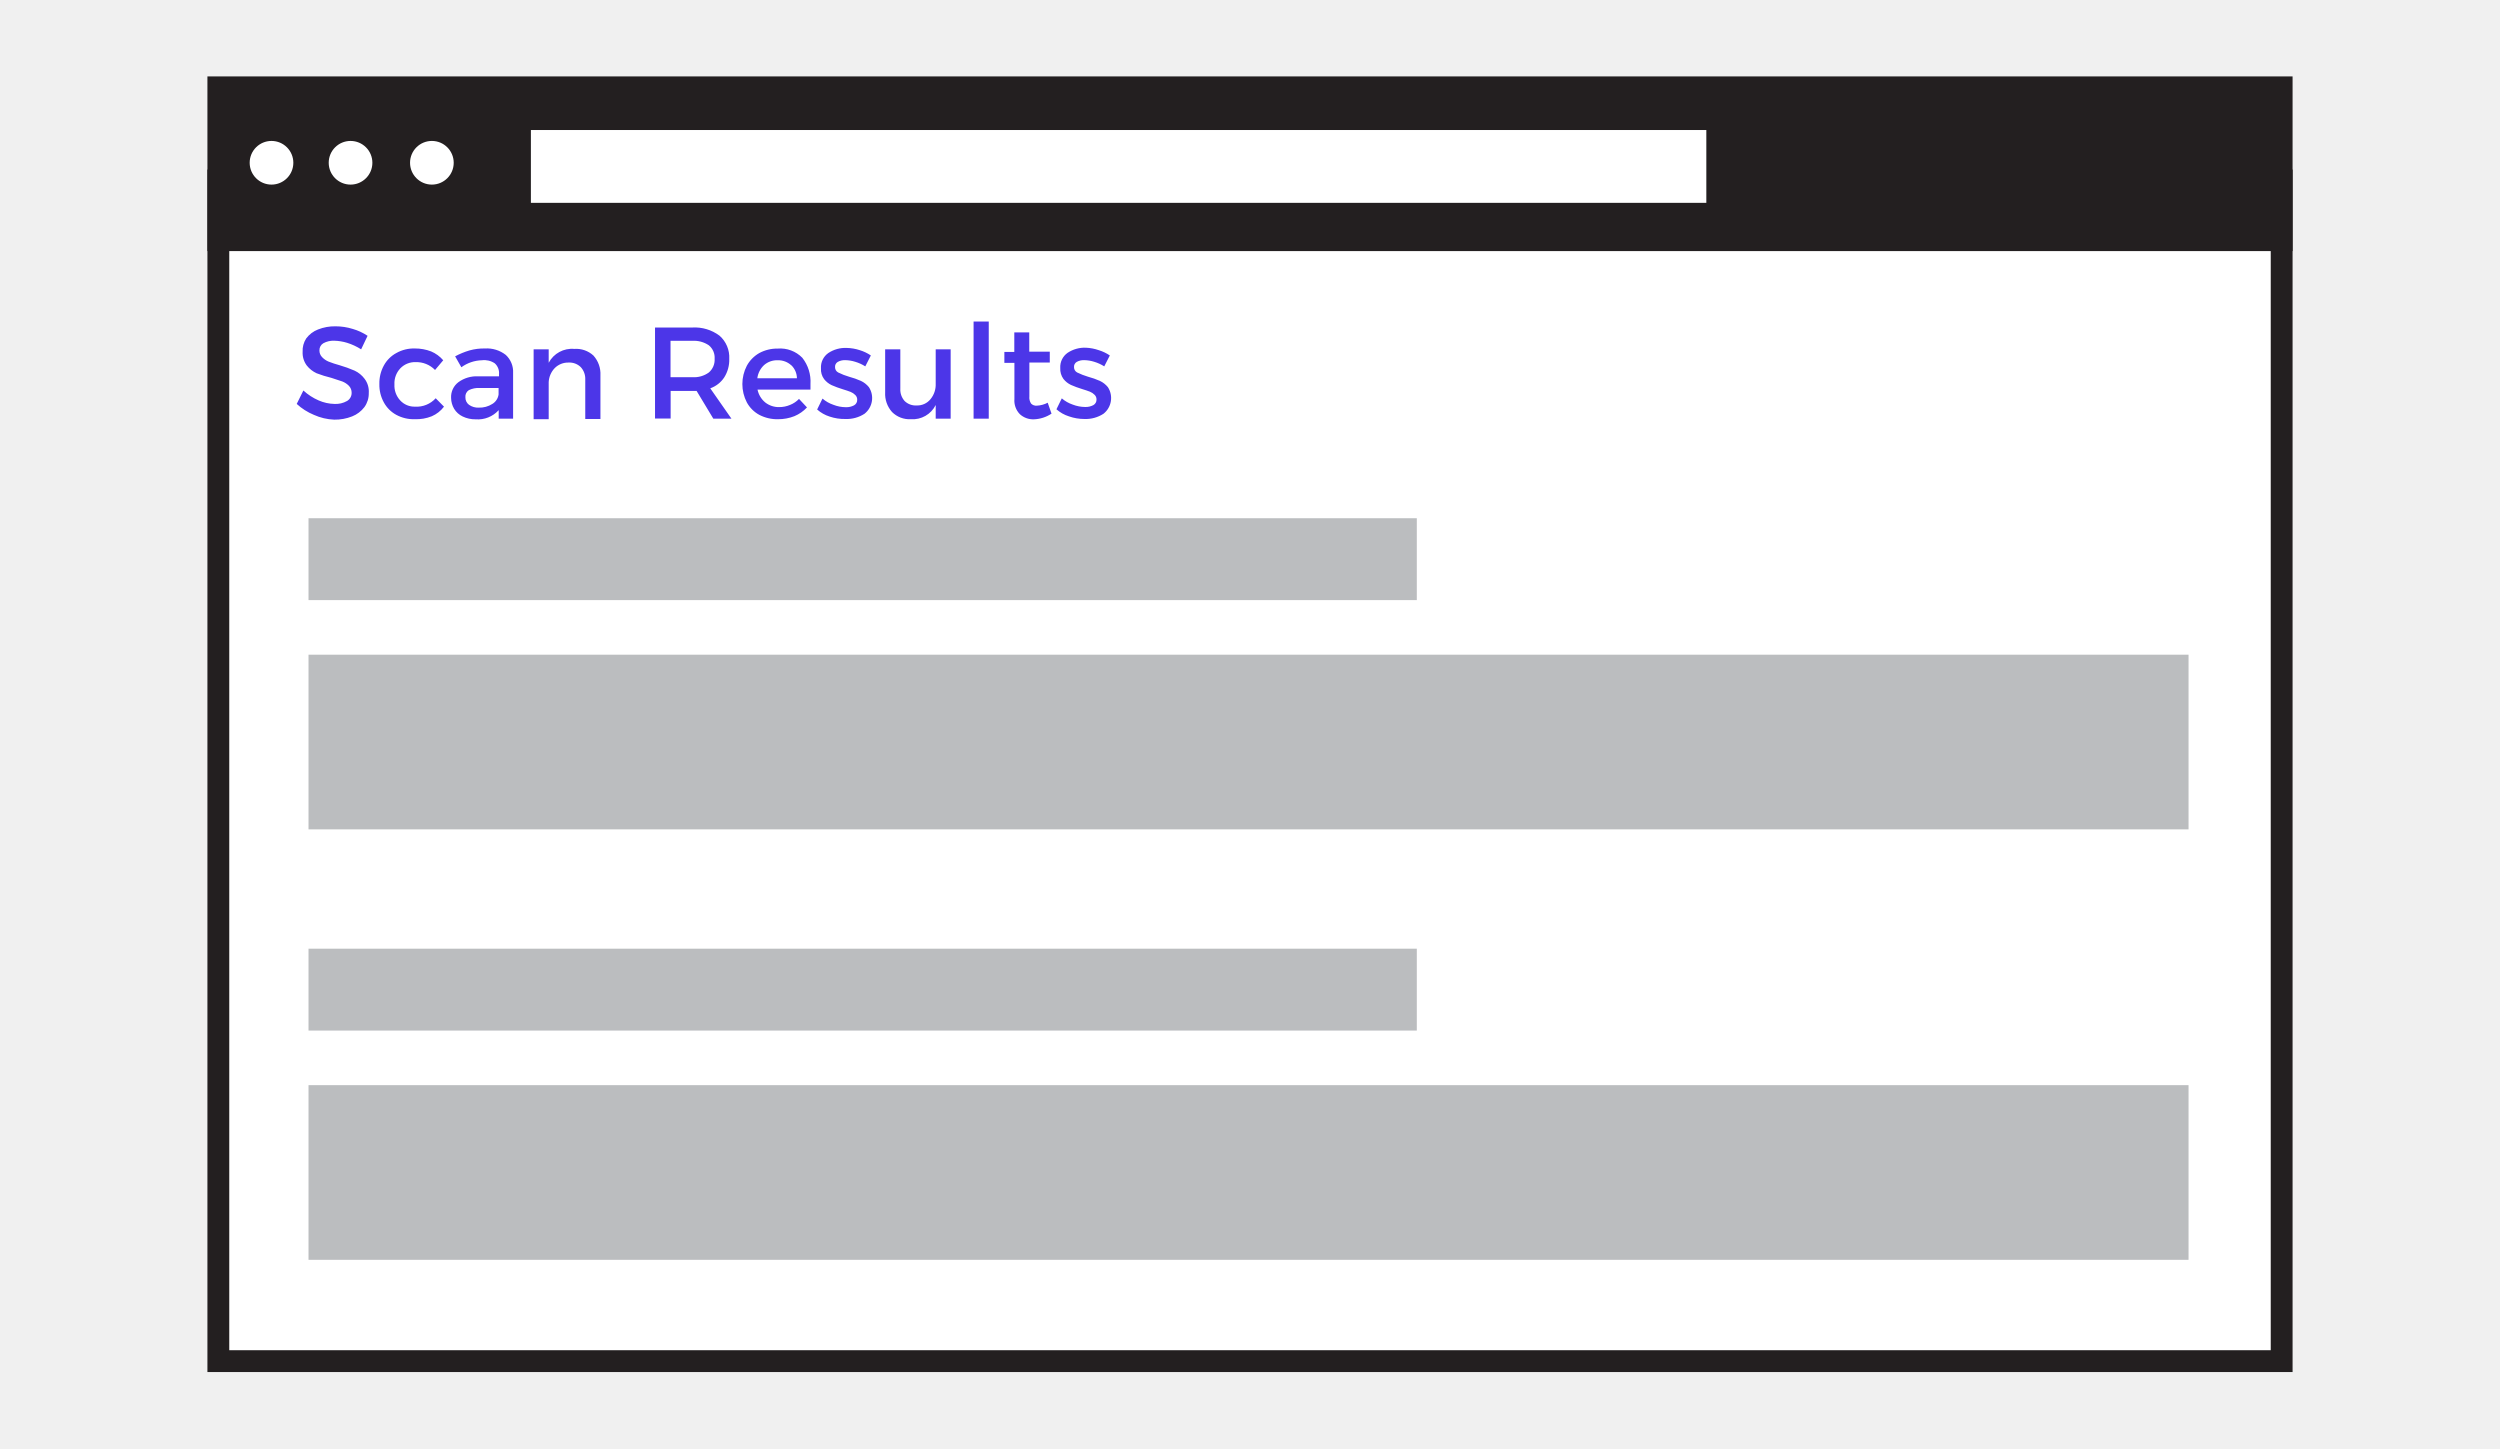
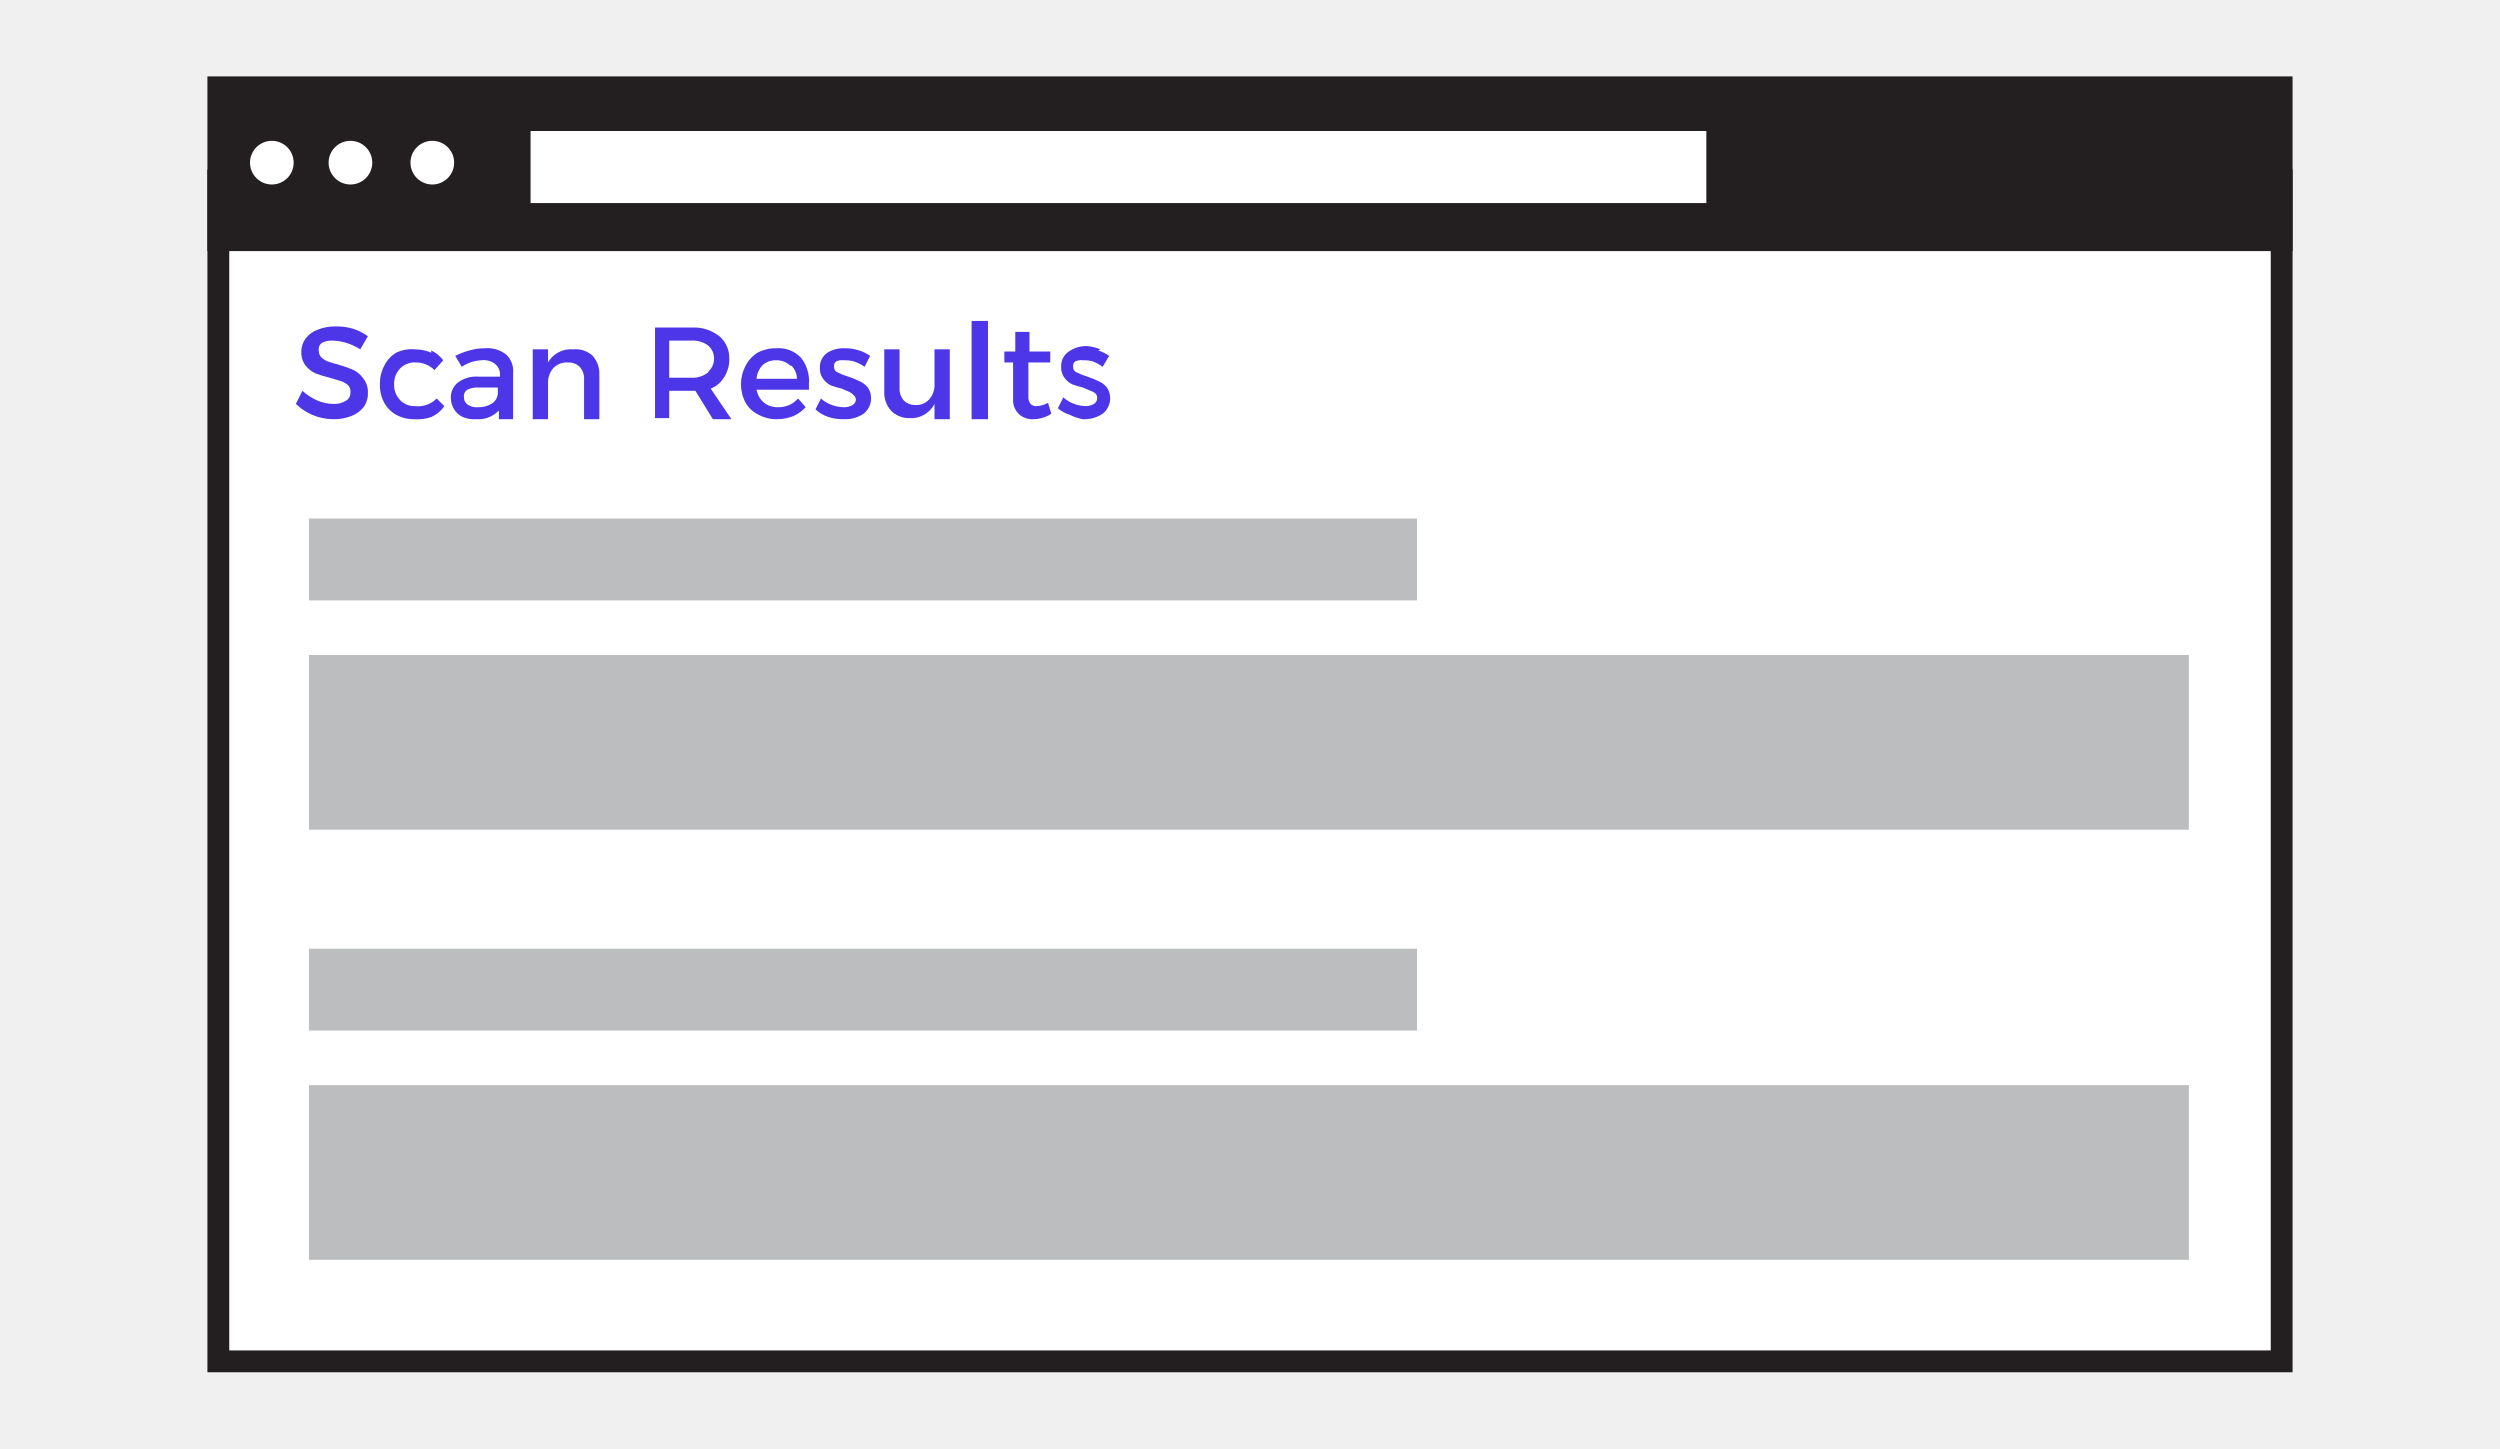
- <svg xmlns="http://www.w3.org/2000/svg" data-name="Layer 1" viewBox="0 0 229 132.7">
-   <path fill="#fff" d="M20.04 16.53h188.93v108.16H20.04z" />
-   <path d="M210 125.68H19V15.53h191zm-189-2h187V17.53H21z" fill="#231f20" />
-   <path fill="#231f20" d="M20.04 8.02h188.93v14H20.04z" />
-   <path d="M210 23H19V7h191zM21 21h187V9H21z" fill="#231f20" />
-   <circle cx="24.87" cy="14.91" r="2" fill="#fff" />
-   <circle cx="32.11" cy="14.91" r="2" fill="#fff" />
-   <circle cx="39.56" cy="14.91" r="2" fill="#fff" />
-   <path fill="#fff" d="M48.63 11.91H156.3v6.67H48.63z" />
-   <path fill="#bbbdbf" d="M28.26 47.47h101.52v7.5H28.26zM28.26 59.97h172.21v16H28.26zM28.26 86.9h101.52v7.5H28.26zM28.26 99.4h172.21v16H28.26z" />
-   <path d="M32.31 30.13a4.85 4.85 0 0 1 1.36.63L33.08 32a5.33 5.33 0 0 0-1.29-.6 4.44 4.44 0 0 0-1.17-.19 1.9 1.9 0 0 0-1 .23.73.73 0 0 0-.36.65.86.86 0 0 0 .24.62 1.73 1.73 0 0 0 .59.41 9.25 9.25 0 0 0 1 .33 11.68 11.68 0 0 1 1.39.5 2.41 2.41 0 0 1 .91.74 1.93 1.93 0 0 1 .39 1.31 2.13 2.13 0 0 1-.4 1.29 2.62 2.62 0 0 1-1.12.85 4.26 4.26 0 0 1-1.65.3 5 5 0 0 1-1.86-.44 5.32 5.32 0 0 1-1.57-1l.61-1.23a5 5 0 0 0 1.4.91 3.81 3.81 0 0 0 1.45.32 2.08 2.08 0 0 0 1.15-.27.85.85 0 0 0 .42-.75.9.9 0 0 0-.25-.64 1.75 1.75 0 0 0-.61-.4c-.25-.09-.58-.2-1-.33a10.68 10.68 0 0 1-1.35-.42 2.47 2.47 0 0 1-.9-.71 1.94 1.94 0 0 1-.38-1.25 2.06 2.06 0 0 1 .33-1.23 2.44 2.44 0 0 1 1.08-.82 4.15 4.15 0 0 1 1.6-.29 5.31 5.31 0 0 1 1.58.24zM39.49 32.19a3 3 0 0 1 1.11.81l-.75.89a2.38 2.38 0 0 0-1.78-.72 1.86 1.86 0 0 0-1.4.57 2 2 0 0 0-.54 1.47 2 2 0 0 0 .53 1.47 1.77 1.77 0 0 0 1.36.57 2.36 2.36 0 0 0 1.89-.77l.76.77a2.79 2.79 0 0 1-1.12.88 3.78 3.78 0 0 1-1.55.27 3.36 3.36 0 0 1-1.7-.4 2.84 2.84 0 0 1-1.14-1.14 3.32 3.32 0 0 1-.41-1.68 3.37 3.37 0 0 1 .41-1.7 2.84 2.84 0 0 1 1.14-1.14 3.26 3.26 0 0 1 1.7-.42 4.07 4.07 0 0 1 1.49.27zM45.68 37.57a2.57 2.57 0 0 1-2.11.84 2.64 2.64 0 0 1-1.19-.26 1.84 1.84 0 0 1-.78-.7 2 2 0 0 1-.28-1A1.7 1.7 0 0 1 42 35a2.84 2.84 0 0 1 1.78-.53h1.93v-.19a1.19 1.19 0 0 0-.39-1 1.72 1.72 0 0 0-1.18-.28 3.35 3.35 0 0 0-1.88.64l-.57-1A6.9 6.9 0 0 1 43 32.1a4.88 4.88 0 0 1 1.43-.18 2.81 2.81 0 0 1 1.9.59 2.1 2.1 0 0 1 .67 1.65v4.19h-1.32zM45.1 37a1.2 1.2 0 0 0 .57-.87v-.59h-1.73a2 2 0 0 0-1 .2.7.7 0 0 0-.31.65.83.83 0 0 0 .33.69 1.44 1.44 0 0 0 .9.26A2.18 2.18 0 0 0 45.1 37zM54.36 32.57a2.51 2.51 0 0 1 .64 1.81v4h-1.39v-3.61a1.58 1.58 0 0 0-.41-1.14 1.48 1.48 0 0 0-1.12-.42 1.73 1.73 0 0 0-1.26.5 2 2 0 0 0-.56 1.29v3.4h-1.38V32h1.38v1.23a2.41 2.41 0 0 1 2.35-1.27 2.33 2.33 0 0 1 1.75.61zM63.81 35.81h-2.38v2.53H60V30h3.41a3.79 3.79 0 0 1 2.5.75 2.63 2.63 0 0 1 .89 2.12 3 3 0 0 1-.46 1.7 2.55 2.55 0 0 1-1.28 1L67 38.35h-1.66zm1.12-1.69a1.53 1.53 0 0 0 .53-1.26 1.46 1.46 0 0 0-.53-1.23 2.42 2.42 0 0 0-1.51-.41h-2v3.33h2a2.3 2.3 0 0 0 1.51-.43zM73.49 32.77a3.52 3.52 0 0 1 .75 2.4v.52h-4.85a2.06 2.06 0 0 0 .7 1.17 2 2 0 0 0 1.28.43 2.53 2.53 0 0 0 1-.2 2.32 2.32 0 0 0 .82-.55l.73.78a3.35 3.35 0 0 1-1.15.8 4 4 0 0 1-1.49.28 3.54 3.54 0 0 1-1.73-.4 2.84 2.84 0 0 1-1.14-1.14 3.65 3.65 0 0 1 0-3.36 3 3 0 0 1 1.14-1.16 3.45 3.45 0 0 1 1.68-.41 2.84 2.84 0 0 1 2.26.84zm-1 .7a1.76 1.76 0 0 0-1.25-.47 1.79 1.79 0 0 0-1.25.44 2 2 0 0 0-.62 1.21H73a1.7 1.7 0 0 0-.5-1.18zM78.77 32.08a3.77 3.77 0 0 1 1 .48l-.51 1a3.66 3.66 0 0 0-.92-.42 3.2 3.2 0 0 0-.92-.15 1.31 1.31 0 0 0-.68.16.51.51 0 0 0-.25.48.54.54 0 0 0 .29.49 6.09 6.09 0 0 0 1 .39 7.33 7.33 0 0 1 1.08.38 2.1 2.1 0 0 1 .73.57 1.83 1.83 0 0 1-.4 2.44 3 3 0 0 1-1.75.48 4.26 4.26 0 0 1-1.44-.22 3.14 3.14 0 0 1-1.15-.65l.49-1a3 3 0 0 0 1 .57 3.16 3.16 0 0 0 1.14.22 1.49 1.49 0 0 0 .75-.17.56.56 0 0 0 .29-.52.57.57 0 0 0-.18-.43 1.24 1.24 0 0 0-.42-.28c-.17-.07-.42-.15-.74-.25a8.85 8.85 0 0 1-1-.37 1.94 1.94 0 0 1-.69-.55 1.51 1.51 0 0 1-.29-1 1.59 1.59 0 0 1 .67-1.39 2.82 2.82 0 0 1 1.68-.47 4.16 4.16 0 0 1 1.22.21zM87.08 38.35h-1.37V37.1a2.36 2.36 0 0 1-2.28 1.3 2.26 2.26 0 0 1-1.72-.66 2.5 2.5 0 0 1-.63-1.8V32h1.39v3.6a1.57 1.57 0 0 0 .39 1.13 1.44 1.44 0 0 0 1.1.41 1.56 1.56 0 0 0 1.27-.57 2.09 2.09 0 0 0 .48-1.42V32h1.37zM89.18 38.35v-8.9h1.39v8.9zM94.7 38.41a1.8 1.8 0 0 1-1.28-.47 1.78 1.78 0 0 1-.5-1.39v-3.31H92v-1h.91v-1.79h1.37v1.76h1.88v1h-1.87v3.09a1 1 0 0 0 .16.67.65.65 0 0 0 .52.19 2.43 2.43 0 0 0 1-.27l.35 1a3.13 3.13 0 0 1-1.62.52zM100.66 32.08a3.77 3.77 0 0 1 1 .48l-.51 1a3.66 3.66 0 0 0-.92-.42 3.2 3.2 0 0 0-.92-.15 1.31 1.31 0 0 0-.68.16.51.51 0 0 0-.25.48.54.54 0 0 0 .29.49 6.51 6.51 0 0 0 1 .39 7.33 7.33 0 0 1 1.08.38 2.1 2.1 0 0 1 .73.57 1.83 1.83 0 0 1-.4 2.44 3 3 0 0 1-1.75.48 4.26 4.26 0 0 1-1.41-.24 3.14 3.14 0 0 1-1.15-.65l.49-1a3 3 0 0 0 1 .57 3.2 3.2 0 0 0 1.14.22 1.49 1.49 0 0 0 .75-.17.56.56 0 0 0 .29-.52.57.57 0 0 0-.18-.43 1.24 1.24 0 0 0-.42-.28c-.17-.07-.42-.15-.74-.25a8.85 8.85 0 0 1-1-.37 1.94 1.94 0 0 1-.69-.55 1.56 1.56 0 0 1-.29-1 1.59 1.59 0 0 1 .67-1.39 2.82 2.82 0 0 1 1.68-.47 4.16 4.16 0 0 1 1.19.23z" fill="#4c36e8" />
+ <svg xmlns="http://www.w3.org/2000/svg" viewBox="0 0 229 132.7">
+   <path fill="#fff" d="M20 16.5h189v108.2H20z" />
+   <path fill="#231f20" d="M210 125.7H19V15.5h191zm-189-2h187V17.5H21z" />
+   <path fill="#231f20" d="M20 8h189v14H20z" />
+   <path fill="#231f20" d="M210 23H19V7h191zM21 21h187V9H21z" />
+   <circle cx="24.9" cy="14.9" r="2" fill="#fff" />
+   <circle cx="32.1" cy="14.9" r="2" fill="#fff" />
+   <circle cx="39.6" cy="14.9" r="2" fill="#fff" />
+   <path fill="#fff" d="M48.6 12h107.7v6.6H48.6z" />
+   <path fill="#bbbdbf" d="M28.3 47.5h101.5V55H28.3zm0 12.5h172.2v16H28.3zm0 26.9h101.5v7.5H28.3zm0 12.5h172.2v16H28.3z" />
+   <path fill="#4c36e8" d="M32.3 30.1a4.8 4.8 0 0 1 1.4.7L33 32a5.3 5.3 0 0 0-1.3-.6 4.4 4.4 0 0 0-1.2-.2 1.9 1.9 0 0 0-1 .2.7.7 0 0 0-.3.7.9.9 0 0 0 .2.6 1.7 1.7 0 0 0 .6.4 9.3 9.3 0 0 0 1 .3 11.7 11.7 0 0 1 1.4.5 2.4 2.4 0 0 1 .9.8 2 2 0 0 1 .4 1.3 2.1 2.1 0 0 1-.4 1.3 2.6 2.6 0 0 1-1.1.8 4.3 4.3 0 0 1-1.7.3 5 5 0 0 1-1.9-.4 5.3 5.3 0 0 1-1.5-1l.6-1.2a5 5 0 0 0 1.4.9 3.8 3.8 0 0 0 1.4.3 2 2 0 0 0 1.2-.3.8.8 0 0 0 .4-.7.9.9 0 0 0-.2-.7 1.8 1.8 0 0 0-.7-.4l-1-.3a10.7 10.7 0 0 1-1.3-.4 2.5 2.5 0 0 1-.9-.7 2 2 0 0 1-.4-1.3A2 2 0 0 1 28 31a2.4 2.4 0 0 1 1.1-.8 4.2 4.2 0 0 1 1.6-.3 5.3 5.3 0 0 1 1.6.2zm7.2 2a3 3 0 0 1 1.1.9l-.8.9a2.4 2.4 0 0 0-1.7-.7 1.9 1.9 0 0 0-1.4.5 2 2 0 0 0-.6 1.5 2 2 0 0 0 .6 1.5 1.8 1.8 0 0 0 1.3.5 2.4 2.4 0 0 0 2-.7l.7.7a2.8 2.8 0 0 1-1.2 1 3.8 3.8 0 0 1-1.5.2 3.4 3.4 0 0 1-1.7-.4 2.8 2.8 0 0 1-1.1-1.1 3.3 3.3 0 0 1-.4-1.7 3.4 3.4 0 0 1 .4-1.7 2.8 2.8 0 0 1 1.1-1.2A3.3 3.3 0 0 1 38 32a4 4 0 0 1 1.5.3zm6.2 5.5a2.6 2.6 0 0 1-2.1.8 2.6 2.6 0 0 1-1.2-.2 1.8 1.8 0 0 1-.8-.7 2 2 0 0 1-.3-1A1.7 1.7 0 0 1 42 35a2.8 2.8 0 0 1 1.8-.5h2v-.2a1.2 1.2 0 0 0-.5-1 1.7 1.7 0 0 0-1.2-.3 3.4 3.4 0 0 0-1.8.6l-.6-1a6.9 6.9 0 0 1 1.3-.5 4.9 4.9 0 0 1 1.4-.2 2.8 2.8 0 0 1 2 .6 2.1 2.1 0 0 1 .6 1.7v4.2h-1.3zM45 37a1.2 1.2 0 0 0 .6-.9v-.6h-1.8a2 2 0 0 0-1 .2.7.7 0 0 0-.3.7.8.8 0 0 0 .4.7 1.4 1.4 0 0 0 .9.2A2.2 2.2 0 0 0 45 37zm9.3-4.4a2.5 2.5 0 0 1 .6 1.8v4h-1.4v-3.6a1.6 1.6 0 0 0-.4-1.2 1.5 1.5 0 0 0-1.1-.4 1.7 1.7 0 0 0-1.3.5 2 2 0 0 0-.5 1.3v3.4h-1.4V32h1.4v1.2a2.4 2.4 0 0 1 2.3-1.2 2.3 2.3 0 0 1 1.8.6zm9.4 3.2h-2.4v2.5H60V30h3.4a3.8 3.8 0 0 1 2.5.8 2.6 2.6 0 0 1 .9 2 3 3 0 0 1-.5 1.8 2.5 2.5 0 0 1-1.2 1l1.9 2.8h-1.7zm1.1-1.7a1.5 1.5 0 0 0 .6-1.2 1.5 1.5 0 0 0-.6-1.3 2.4 2.4 0 0 0-1.5-.4h-2v3.4h2A2.3 2.3 0 0 0 65 34zm8.6-1.3a3.5 3.5 0 0 1 .7 2.4v.5h-4.8a2 2 0 0 0 .7 1.2 2 2 0 0 0 1.3.4 2.5 2.5 0 0 0 1-.2 2.3 2.3 0 0 0 .8-.6l.7.8a3.4 3.4 0 0 1-1.1.8 4 4 0 0 1-1.5.3 3.5 3.5 0 0 1-1.7-.4 2.8 2.8 0 0 1-1.2-1.1 3.6 3.6 0 0 1 0-3.4 3 3 0 0 1 1.1-1.2 3.5 3.5 0 0 1 1.7-.4 2.8 2.8 0 0 1 2.3.9zm-1 .7a1.8 1.8 0 0 0-1.3-.5 1.8 1.8 0 0 0-1.2.4 2 2 0 0 0-.6 1.3H73a1.7 1.7 0 0 0-.5-1.2zm6.3-1.4a3.8 3.8 0 0 1 1 .5l-.5 1a3.7 3.7 0 0 0-1-.5 3.2 3.2 0 0 0-.9-.1 1.3 1.3 0 0 0-.7.1.5.5 0 0 0-.2.5.5.5 0 0 0 .3.5 6 6 0 0 0 1 .4 7.3 7.3 0 0 1 1 .4 2.1 2.1 0 0 1 .8.6 1.8 1.8 0 0 1-.4 2.4 3 3 0 0 1-1.8.5 4.3 4.3 0 0 1-1.4-.2 3.1 3.1 0 0 1-1.2-.7l.5-1a3 3 0 0 0 1 .6 3.2 3.2 0 0 0 1.2.2 1.5 1.5 0 0 0 .7-.2.6.6 0 0 0 .3-.5.6.6 0 0 0-.2-.4 1.2 1.2 0 0 0-.4-.3l-.7-.3a8.8 8.8 0 0 1-1-.3 2 2 0 0 1-.7-.6 1.5 1.5 0 0 1-.3-1 1.6 1.6 0 0 1 .7-1.4 2.8 2.8 0 0 1 1.6-.4 4.2 4.2 0 0 1 1.3.2zm8.3 6.3h-1.4V37a2.4 2.4 0 0 1-2.3 1.3 2.3 2.3 0 0 1-1.7-.7 2.5 2.5 0 0 1-.6-1.8V32h1.4v3.6a1.6 1.6 0 0 0 .4 1.1 1.4 1.4 0 0 0 1 .4 1.6 1.6 0 0 0 1.3-.5 2 2 0 0 0 .5-1.5V32H87zm2 0v-9h1.5v9zm5.6 0a1.8 1.8 0 0 1-1.3-.5 1.8 1.8 0 0 1-.5-1.4v-3.3H92v-1h1v-1.8h1.3v1.8h1.9v1h-2v3.1a1 1 0 0 0 .2.7.7.7 0 0 0 .6.2 2.4 2.4 0 0 0 1-.3l.3 1a3.1 3.1 0 0 1-1.6.5zm6-6.3a3.8 3.8 0 0 1 1 .5l-.6 1a3.7 3.7 0 0 0-.9-.5 3.2 3.2 0 0 0-.9-.1 1.3 1.3 0 0 0-.7.1.5.5 0 0 0-.2.5.5.5 0 0 0 .3.5 6.5 6.5 0 0 0 1 .4 7.3 7.3 0 0 1 1 .4 2.1 2.1 0 0 1 .8.6 1.8 1.8 0 0 1-.4 2.4 3 3 0 0 1-1.8.5A4.3 4.3 0 0 1 98 38a3.1 3.1 0 0 1-1.1-.6l.5-1a3 3 0 0 0 1 .6 3.2 3.2 0 0 0 1.1.2 1.5 1.5 0 0 0 .7-.2.6.6 0 0 0 .3-.5.6.6 0 0 0-.1-.4 1.2 1.2 0 0 0-.5-.3l-.7-.3a8.8 8.8 0 0 1-1-.3 2 2 0 0 1-.7-.6 1.6 1.6 0 0 1-.3-1 1.6 1.6 0 0 1 .7-1.4 2.8 2.8 0 0 1 1.7-.5 4.2 4.2 0 0 1 1.2.3z" />
</svg>
